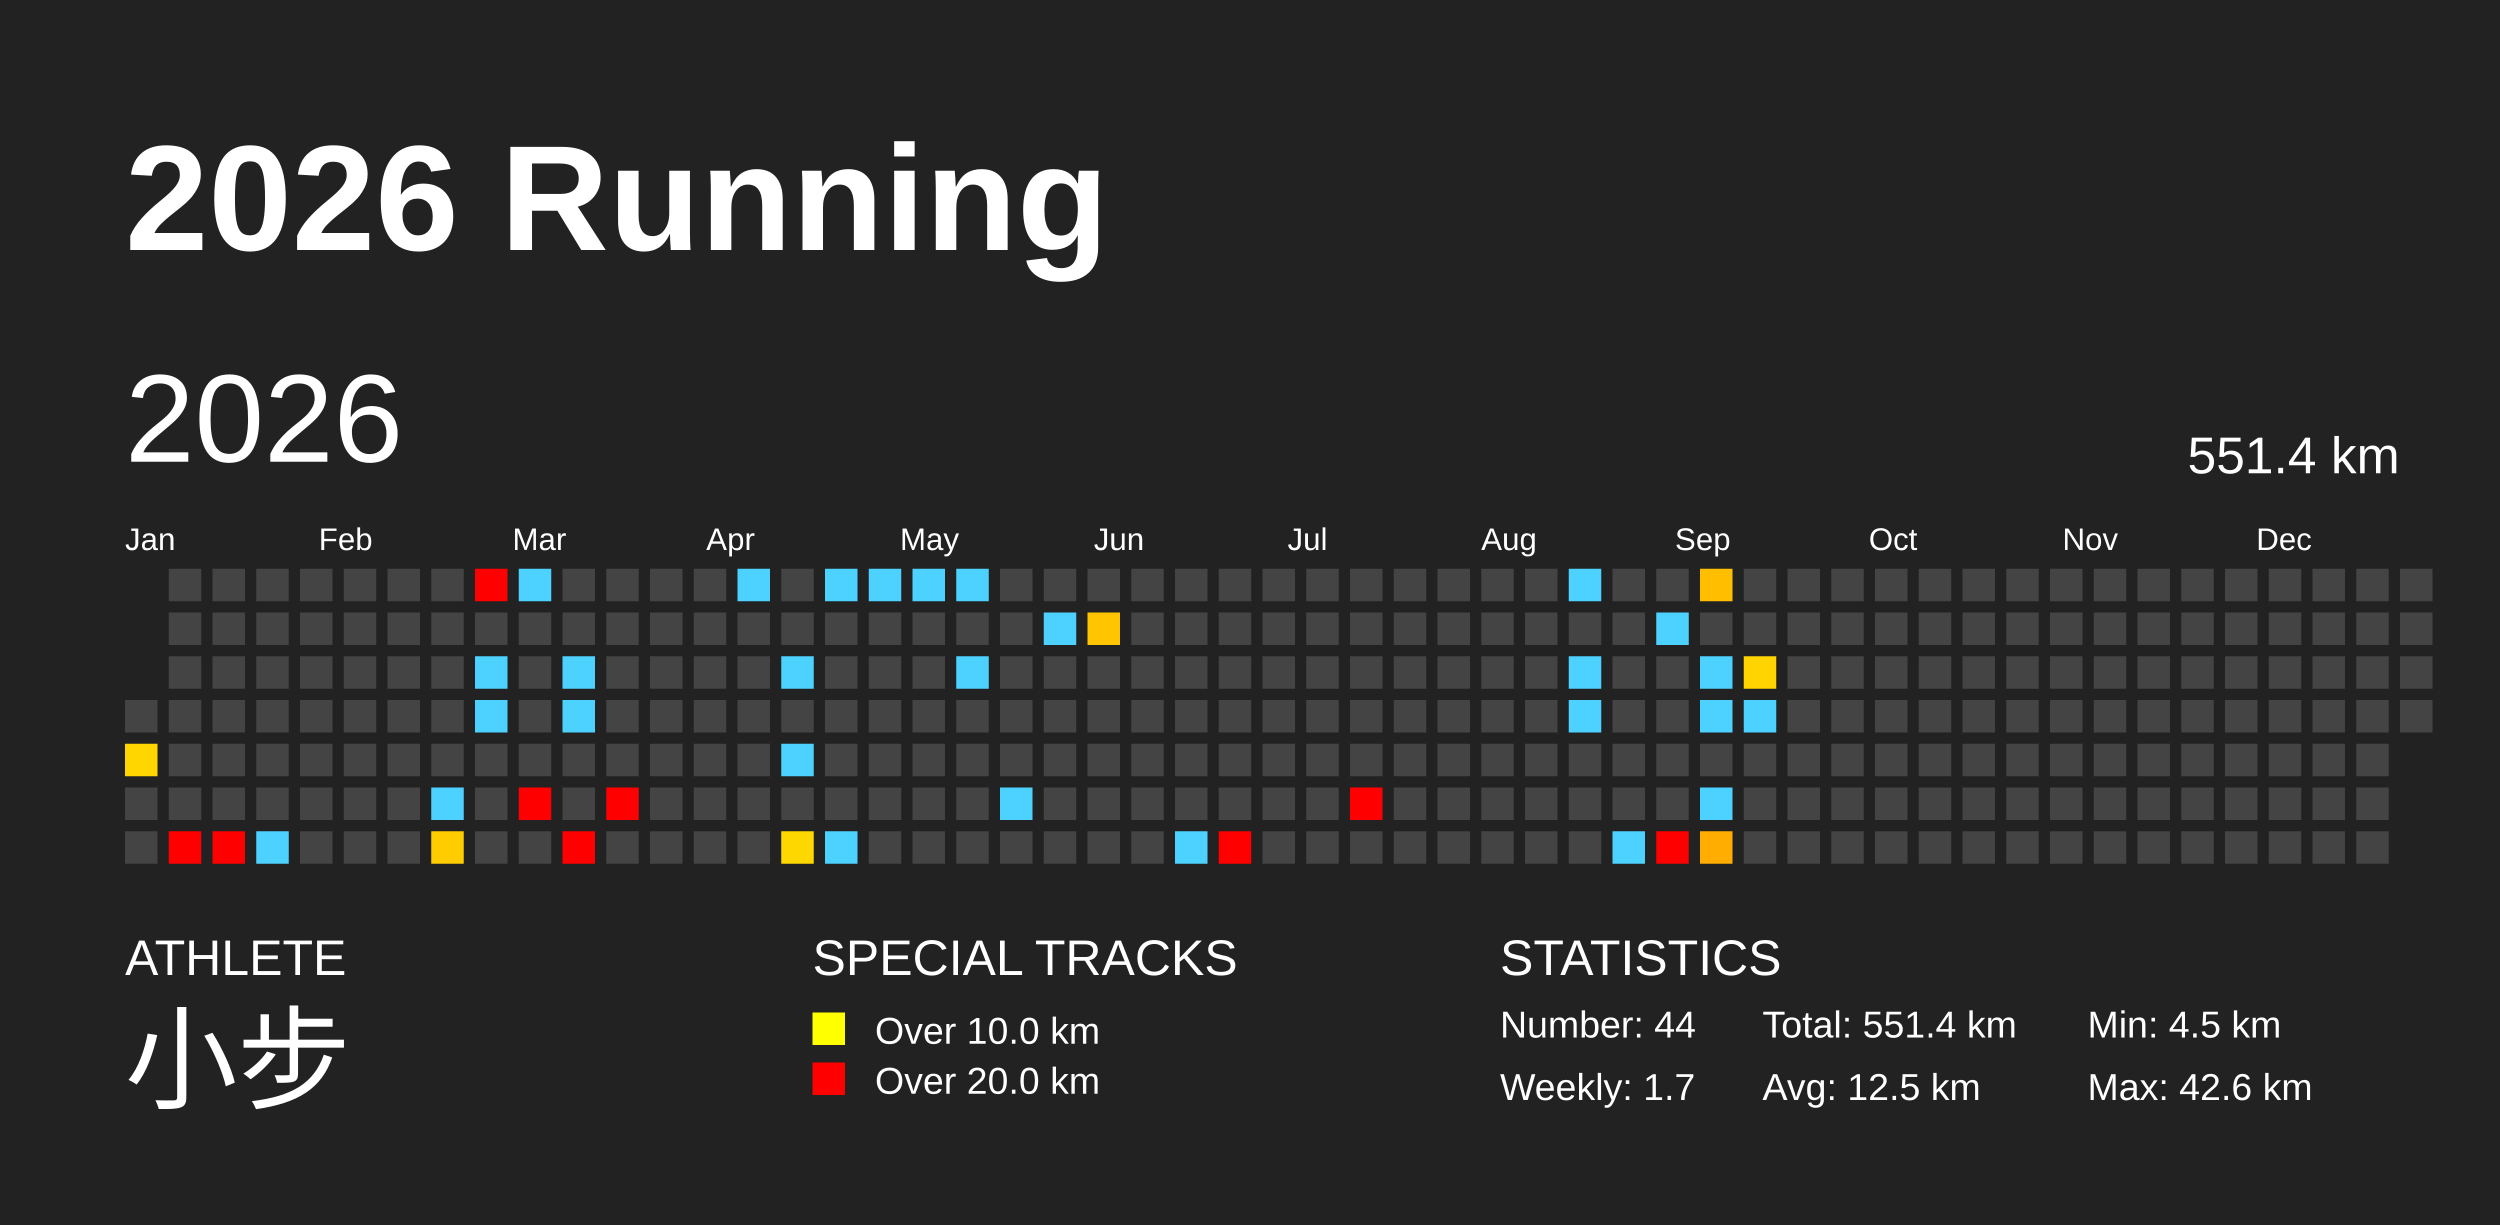
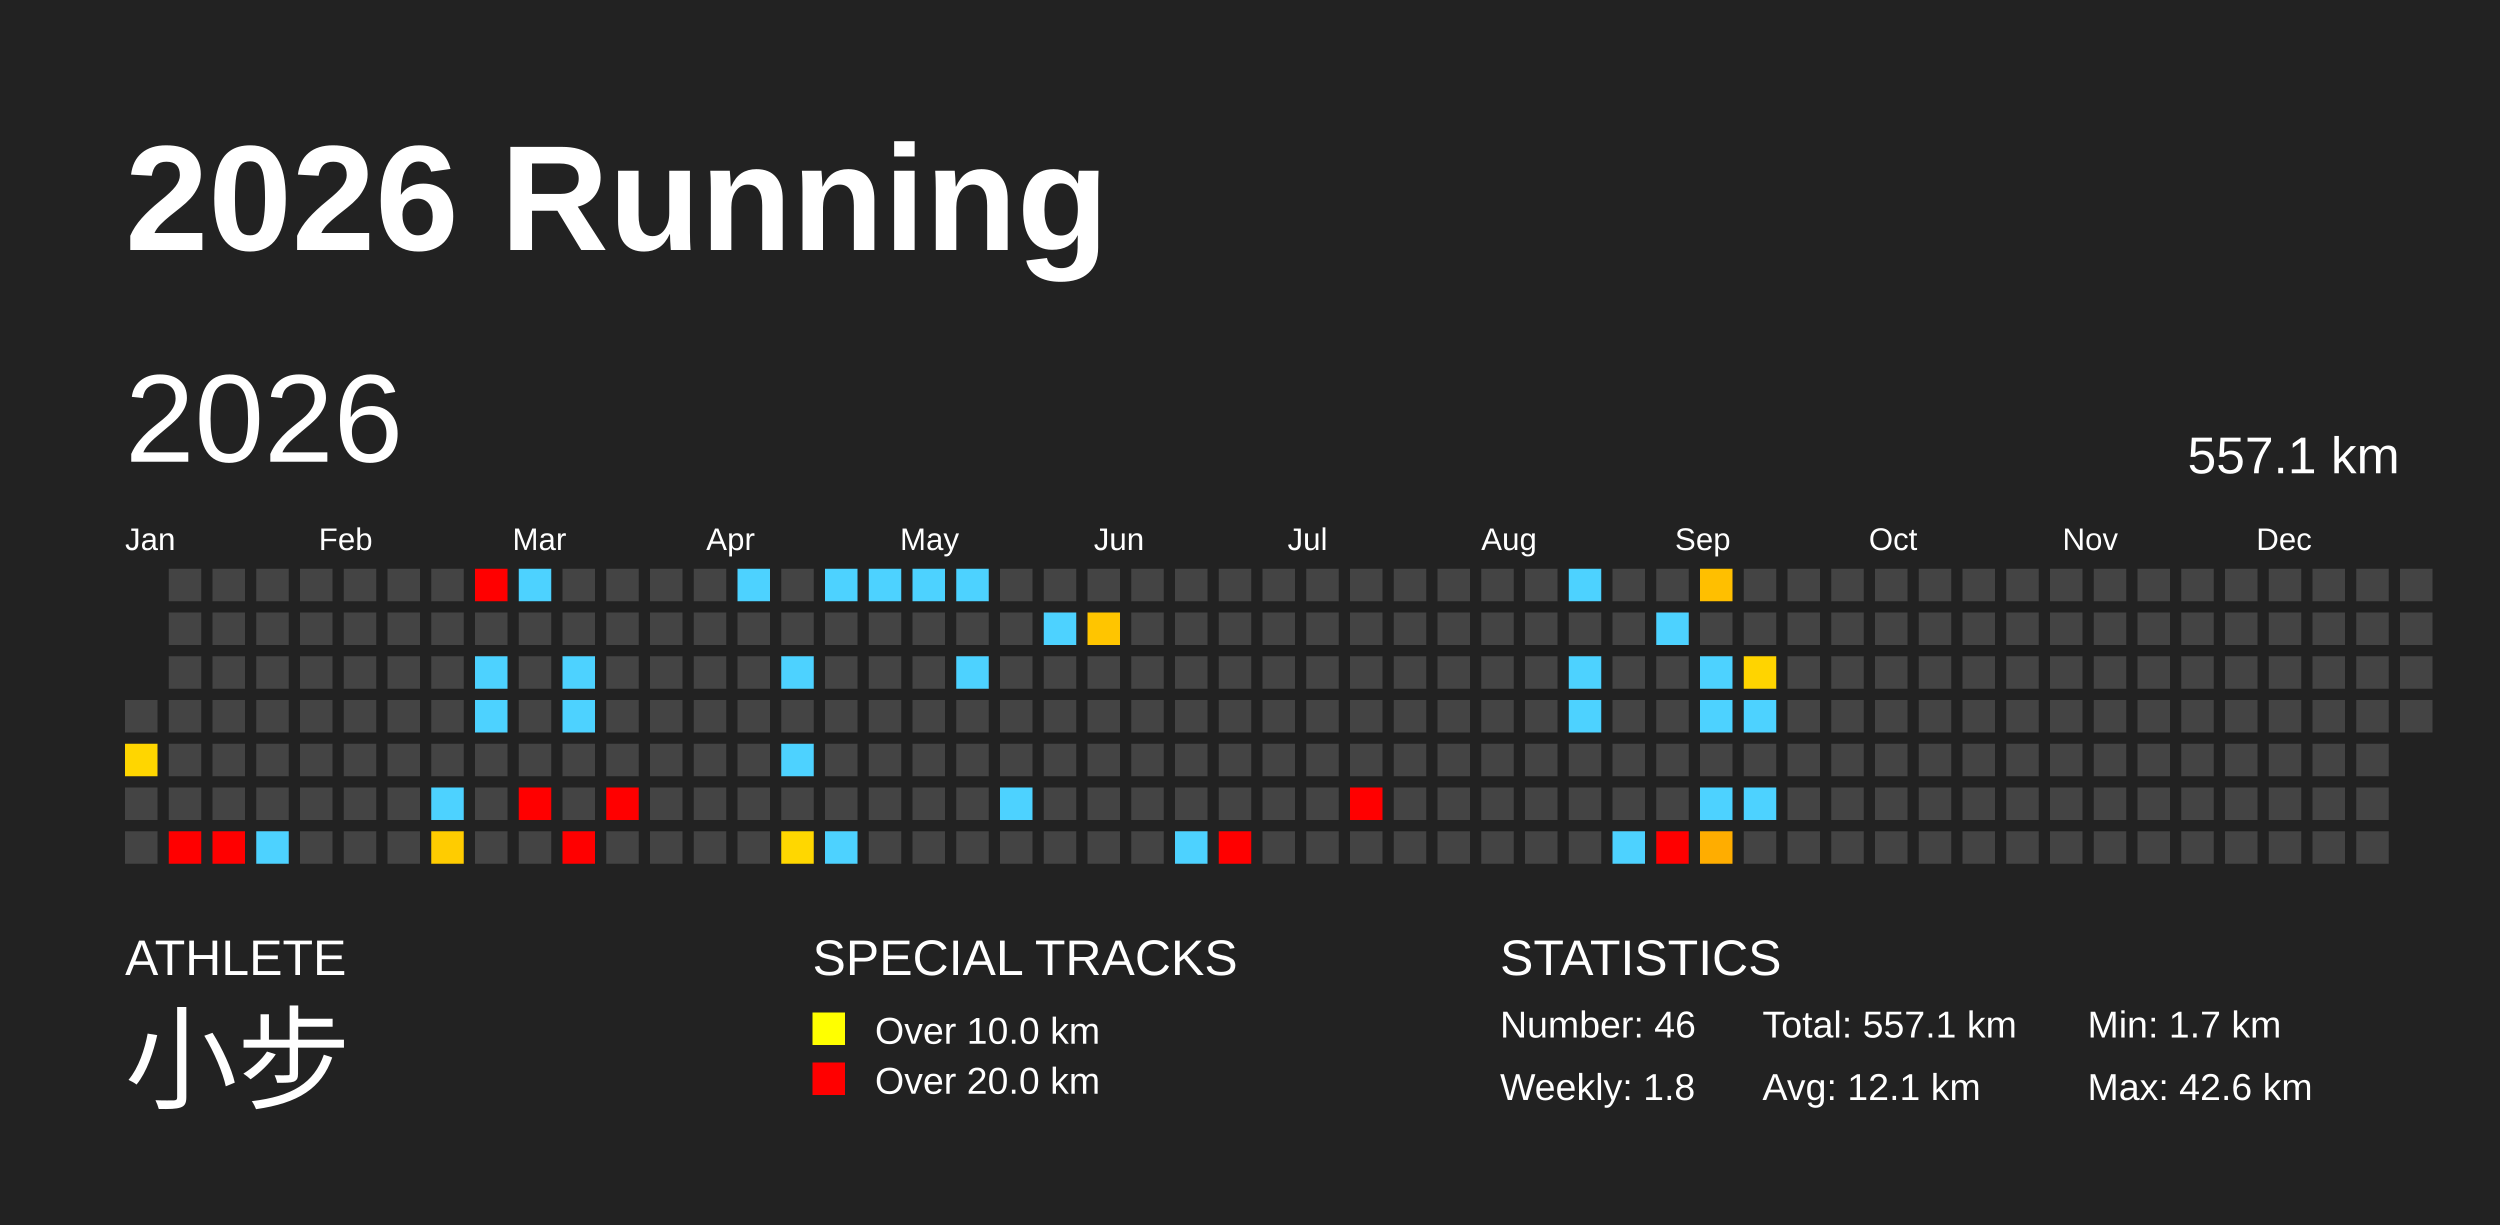
<svg xmlns="http://www.w3.org/2000/svg" baseProfile="full" height="98mm" version="1.1" viewBox="0,0,200,98" width="200mm">
  <defs />
  <rect fill="#222222" height="98" width="200" x="0" y="0" />
  <text fill="#FFFFFF" style="font-size:12px; font-family:Arial; font-weight:bold;" x="10" y="20">2026 Running</text>
  <text fill="#FFFFFF" style="font-size:4px; font-family:Arial" x="10" y="78">ATHLETE</text>
  <text fill="#FFFFFF" style="font-size:9px; font-family:Arial" x="10" y="88">小步</text>
  <text fill="#FFFFFF" style="font-size:4px; font-family:Arial" x="65" y="78">SPECIAL TRACKS</text>
  <rect fill="yellow" height="2.6" width="2.6" x="65" y="81" />
  <text fill="#FFFFFF" style="font-size:3px; font-family:Arial" x="70" y="83.5">Over 10.0 km</text>
  <rect fill="red" height="2.6" width="2.6" x="65" y="85" />
  <text fill="#FFFFFF" style="font-size:3px; font-family:Arial" x="70" y="87.5">Over 20.0 km</text>
  <text fill="#FFFFFF" style="font-size:4px; font-family:Arial" x="120" y="78">STATISTICS</text>
-   <text fill="#FFFFFF" style="font-size:3px; font-family:Arial" x="120" y="83">Number: 44</text>
-   <text fill="#FFFFFF" style="font-size:3px; font-family:Arial" x="120" y="88">Weekly: 1.7</text>
-   <text fill="#FFFFFF" style="font-size:3px; font-family:Arial" x="141" y="83">Total: 551.4 km</text>
-   <text fill="#FFFFFF" style="font-size:3px; font-family:Arial" x="141" y="88">Avg: 12.5 km</text>
-   <text fill="#FFFFFF" style="font-size:3px; font-family:Arial" x="167" y="83">Min: 4.5 km</text>
+   <text fill="#FFFFFF" style="font-size:3px; font-family:Arial" x="120" y="83">Number: 46</text>
+   <text fill="#FFFFFF" style="font-size:3px; font-family:Arial" x="120" y="88">Weekly: 1.8</text>
+   <text fill="#FFFFFF" style="font-size:3px; font-family:Arial" x="141" y="83">Total: 557.1 km</text>
+   <text fill="#FFFFFF" style="font-size:3px; font-family:Arial" x="141" y="88">Avg: 12.1 km</text>
+   <text fill="#FFFFFF" style="font-size:3px; font-family:Arial" x="167" y="83">Min: 1.7 km</text>
  <text fill="#FFFFFF" style="font-size:3px; font-family:Arial" x="167" y="88">Max: 42.6 km</text>
  <text dominant-baseline="hanging" fill="#FFFFFF" style="font-size:10.0px; font-family:Arial;" x="10" y="30">2026</text>
-   <text dominant-baseline="hanging" fill="#FFFFFF" style="font-size:4.125px; font-family:Arial;" x="175" y="35">551.4 km</text>
+   <text dominant-baseline="hanging" fill="#FFFFFF" style="font-size:4.125px; font-family:Arial;" x="175" y="35">557.1 km</text>
  <text fill="#FFFFFF" style="font-size:2.5px; font-family:Arial" x="10.0" y="44">Jan</text>
  <text fill="#FFFFFF" style="font-size:2.5px; font-family:Arial" x="25.5" y="44">Feb</text>
  <text fill="#FFFFFF" style="font-size:2.5px; font-family:Arial" x="41.0" y="44">Mar</text>
  <text fill="#FFFFFF" style="font-size:2.5px; font-family:Arial" x="56.5" y="44">Apr</text>
  <text fill="#FFFFFF" style="font-size:2.5px; font-family:Arial" x="72.0" y="44">May</text>
  <text fill="#FFFFFF" style="font-size:2.5px; font-family:Arial" x="87.5" y="44">Jun</text>
  <text fill="#FFFFFF" style="font-size:2.5px; font-family:Arial" x="103.0" y="44">Jul</text>
  <text fill="#FFFFFF" style="font-size:2.5px; font-family:Arial" x="118.5" y="44">Aug</text>
  <text fill="#FFFFFF" style="font-size:2.5px; font-family:Arial" x="134.0" y="44">Sep</text>
  <text fill="#FFFFFF" style="font-size:2.5px; font-family:Arial" x="149.5" y="44">Oct</text>
  <text fill="#FFFFFF" style="font-size:2.5px; font-family:Arial" x="165.0" y="44">Nov</text>
  <text fill="#FFFFFF" style="font-size:2.5px; font-family:Arial" x="180.5" y="44">Dec</text>
  <rect fill="#444444" height="2.6" width="2.6" x="10.0" y="56.0" />
  <rect fill="#ffd600" height="2.6" width="2.6" x="10.0" y="59.5" />
  <rect fill="#444444" height="2.6" width="2.6" x="10.0" y="63.0" />
  <rect fill="#444444" height="2.6" width="2.6" x="10.0" y="66.5" />
  <rect fill="#444444" height="2.6" width="2.6" x="13.5" y="45.5" />
  <rect fill="#444444" height="2.6" width="2.6" x="13.5" y="49.0" />
  <rect fill="#444444" height="2.6" width="2.6" x="13.5" y="52.5" />
  <rect fill="#444444" height="2.6" width="2.6" x="13.5" y="56.0" />
  <rect fill="#444444" height="2.6" width="2.6" x="13.5" y="59.5" />
  <rect fill="#444444" height="2.6" width="2.6" x="13.5" y="63.0" />
  <rect fill="red" height="2.6" width="2.6" x="13.5" y="66.5" />
  <rect fill="#444444" height="2.6" width="2.6" x="17.0" y="45.5" />
  <rect fill="#444444" height="2.6" width="2.6" x="17.0" y="49.0" />
  <rect fill="#444444" height="2.6" width="2.6" x="17.0" y="52.5" />
  <rect fill="#444444" height="2.6" width="2.6" x="17.0" y="56.0" />
  <rect fill="#444444" height="2.6" width="2.6" x="17.0" y="59.5" />
  <rect fill="#444444" height="2.6" width="2.6" x="17.0" y="63.0" />
  <rect fill="red" height="2.6" width="2.6" x="17.0" y="66.5" />
  <rect fill="#444444" height="2.6" width="2.6" x="20.5" y="45.5" />
  <rect fill="#444444" height="2.6" width="2.6" x="20.5" y="49.0" />
  <rect fill="#444444" height="2.6" width="2.6" x="20.5" y="52.5" />
  <rect fill="#444444" height="2.6" width="2.6" x="20.5" y="56.0" />
  <rect fill="#444444" height="2.6" width="2.6" x="20.5" y="59.5" />
  <rect fill="#444444" height="2.6" width="2.6" x="20.5" y="63.0" />
  <rect fill="#4dd2ff" height="2.6" width="2.6" x="20.5" y="66.5" />
  <rect fill="#444444" height="2.6" width="2.6" x="24.0" y="45.5" />
  <rect fill="#444444" height="2.6" width="2.6" x="24.0" y="49.0" />
  <rect fill="#444444" height="2.6" width="2.6" x="24.0" y="52.5" />
  <rect fill="#444444" height="2.6" width="2.6" x="24.0" y="56.0" />
  <rect fill="#444444" height="2.6" width="2.6" x="24.0" y="59.5" />
  <rect fill="#444444" height="2.6" width="2.6" x="24.0" y="63.0" />
  <rect fill="#444444" height="2.6" width="2.6" x="24.0" y="66.5" />
  <rect fill="#444444" height="2.6" width="2.6" x="27.5" y="45.5" />
  <rect fill="#444444" height="2.6" width="2.6" x="27.5" y="49.0" />
  <rect fill="#444444" height="2.6" width="2.6" x="27.5" y="52.5" />
  <rect fill="#444444" height="2.6" width="2.6" x="27.5" y="56.0" />
  <rect fill="#444444" height="2.6" width="2.6" x="27.5" y="59.5" />
  <rect fill="#444444" height="2.6" width="2.6" x="27.5" y="63.0" />
  <rect fill="#444444" height="2.6" width="2.6" x="27.5" y="66.5" />
  <rect fill="#444444" height="2.6" width="2.6" x="31.0" y="45.5" />
  <rect fill="#444444" height="2.6" width="2.6" x="31.0" y="49.0" />
  <rect fill="#444444" height="2.6" width="2.6" x="31.0" y="52.5" />
  <rect fill="#444444" height="2.6" width="2.6" x="31.0" y="56.0" />
  <rect fill="#444444" height="2.6" width="2.6" x="31.0" y="59.5" />
  <rect fill="#444444" height="2.6" width="2.6" x="31.0" y="63.0" />
  <rect fill="#444444" height="2.6" width="2.6" x="31.0" y="66.5" />
  <rect fill="#444444" height="2.6" width="2.6" x="34.5" y="45.5" />
  <rect fill="#444444" height="2.6" width="2.6" x="34.5" y="49.0" />
  <rect fill="#444444" height="2.6" width="2.6" x="34.5" y="52.5" />
  <rect fill="#444444" height="2.6" width="2.6" x="34.5" y="56.0" />
  <rect fill="#444444" height="2.6" width="2.6" x="34.5" y="59.5" />
  <rect fill="#4dd2ff" height="2.6" width="2.6" x="34.5" y="63.0" />
  <rect fill="#ffcc00" height="2.6" width="2.6" x="34.5" y="66.5" />
  <rect fill="red" height="2.6" width="2.6" x="38.0" y="45.5" />
  <rect fill="#444444" height="2.6" width="2.6" x="38.0" y="49.0" />
  <rect fill="#4dd2ff" height="2.6" width="2.6" x="38.0" y="52.5" />
  <rect fill="#4dd2ff" height="2.6" width="2.6" x="38.0" y="56.0" />
  <rect fill="#444444" height="2.6" width="2.6" x="38.0" y="59.5" />
  <rect fill="#444444" height="2.6" width="2.6" x="38.0" y="63.0" />
  <rect fill="#444444" height="2.6" width="2.6" x="38.0" y="66.5" />
  <rect fill="#4dd2ff" height="2.6" width="2.6" x="41.5" y="45.5" />
  <rect fill="#444444" height="2.6" width="2.6" x="41.5" y="49.0" />
  <rect fill="#444444" height="2.6" width="2.6" x="41.5" y="52.5" />
  <rect fill="#444444" height="2.6" width="2.6" x="41.5" y="56.0" />
  <rect fill="#444444" height="2.6" width="2.6" x="41.5" y="59.5" />
  <rect fill="red" height="2.6" width="2.6" x="41.5" y="63.0" />
  <rect fill="#444444" height="2.6" width="2.6" x="41.5" y="66.5" />
  <rect fill="#444444" height="2.6" width="2.6" x="45.0" y="45.5" />
  <rect fill="#444444" height="2.6" width="2.6" x="45.0" y="49.0" />
  <rect fill="#4dd2ff" height="2.6" width="2.6" x="45.0" y="52.5" />
  <rect fill="#4dd2ff" height="2.6" width="2.6" x="45.0" y="56.0" />
  <rect fill="#444444" height="2.6" width="2.6" x="45.0" y="59.5" />
  <rect fill="#444444" height="2.6" width="2.6" x="45.0" y="63.0" />
  <rect fill="red" height="2.6" width="2.6" x="45.0" y="66.5" />
  <rect fill="#444444" height="2.6" width="2.6" x="48.5" y="45.5" />
  <rect fill="#444444" height="2.6" width="2.6" x="48.5" y="49.0" />
  <rect fill="#444444" height="2.6" width="2.6" x="48.5" y="52.5" />
  <rect fill="#444444" height="2.6" width="2.6" x="48.5" y="56.0" />
  <rect fill="#444444" height="2.6" width="2.6" x="48.5" y="59.5" />
  <rect fill="red" height="2.6" width="2.6" x="48.5" y="63.0" />
  <rect fill="#444444" height="2.6" width="2.6" x="48.5" y="66.5" />
  <rect fill="#444444" height="2.6" width="2.6" x="52.0" y="45.5" />
  <rect fill="#444444" height="2.6" width="2.6" x="52.0" y="49.0" />
  <rect fill="#444444" height="2.6" width="2.6" x="52.0" y="52.5" />
  <rect fill="#444444" height="2.6" width="2.6" x="52.0" y="56.0" />
  <rect fill="#444444" height="2.6" width="2.6" x="52.0" y="59.5" />
  <rect fill="#444444" height="2.6" width="2.6" x="52.0" y="63.0" />
  <rect fill="#444444" height="2.6" width="2.6" x="52.0" y="66.5" />
  <rect fill="#444444" height="2.6" width="2.6" x="55.5" y="45.5" />
  <rect fill="#444444" height="2.6" width="2.6" x="55.5" y="49.0" />
  <rect fill="#444444" height="2.6" width="2.6" x="55.5" y="52.5" />
  <rect fill="#444444" height="2.6" width="2.6" x="55.5" y="56.0" />
  <rect fill="#444444" height="2.6" width="2.6" x="55.5" y="59.5" />
  <rect fill="#444444" height="2.6" width="2.6" x="55.5" y="63.0" />
  <rect fill="#444444" height="2.6" width="2.6" x="55.5" y="66.5" />
  <rect fill="#4dd2ff" height="2.6" width="2.6" x="59.0" y="45.5" />
  <rect fill="#444444" height="2.6" width="2.6" x="59.0" y="49.0" />
  <rect fill="#444444" height="2.6" width="2.6" x="59.0" y="52.5" />
  <rect fill="#444444" height="2.6" width="2.6" x="59.0" y="56.0" />
  <rect fill="#444444" height="2.6" width="2.6" x="59.0" y="59.5" />
  <rect fill="#444444" height="2.6" width="2.6" x="59.0" y="63.0" />
  <rect fill="#444444" height="2.6" width="2.6" x="59.0" y="66.5" />
  <rect fill="#444444" height="2.6" width="2.6" x="62.5" y="45.5" />
  <rect fill="#444444" height="2.6" width="2.6" x="62.5" y="49.0" />
  <rect fill="#4dd2ff" height="2.6" width="2.6" x="62.5" y="52.5" />
  <rect fill="#444444" height="2.6" width="2.6" x="62.5" y="56.0" />
  <rect fill="#4dd2ff" height="2.6" width="2.6" x="62.5" y="59.5" />
  <rect fill="#444444" height="2.6" width="2.6" x="62.5" y="63.0" />
  <rect fill="#ffd700" height="2.6" width="2.6" x="62.5" y="66.5" />
  <rect fill="#4dd2ff" height="2.6" width="2.6" x="66.0" y="45.5" />
  <rect fill="#444444" height="2.6" width="2.6" x="66.0" y="49.0" />
  <rect fill="#444444" height="2.6" width="2.6" x="66.0" y="52.5" />
  <rect fill="#444444" height="2.6" width="2.6" x="66.0" y="56.0" />
  <rect fill="#444444" height="2.6" width="2.6" x="66.0" y="59.5" />
  <rect fill="#444444" height="2.6" width="2.6" x="66.0" y="63.0" />
  <rect fill="#4dd2ff" height="2.6" width="2.6" x="66.0" y="66.5" />
  <rect fill="#4dd2ff" height="2.6" width="2.6" x="69.5" y="45.5" />
  <rect fill="#444444" height="2.6" width="2.6" x="69.5" y="49.0" />
  <rect fill="#444444" height="2.6" width="2.6" x="69.5" y="52.5" />
  <rect fill="#444444" height="2.6" width="2.6" x="69.5" y="56.0" />
  <rect fill="#444444" height="2.6" width="2.6" x="69.5" y="59.5" />
  <rect fill="#444444" height="2.6" width="2.6" x="69.5" y="63.0" />
  <rect fill="#444444" height="2.6" width="2.6" x="69.5" y="66.5" />
  <rect fill="#4dd2ff" height="2.6" width="2.6" x="73.0" y="45.5" />
  <rect fill="#444444" height="2.6" width="2.6" x="73.0" y="49.0" />
  <rect fill="#444444" height="2.6" width="2.6" x="73.0" y="52.5" />
  <rect fill="#444444" height="2.6" width="2.6" x="73.0" y="56.0" />
  <rect fill="#444444" height="2.6" width="2.6" x="73.0" y="59.5" />
  <rect fill="#444444" height="2.6" width="2.6" x="73.0" y="63.0" />
  <rect fill="#444444" height="2.6" width="2.6" x="73.0" y="66.5" />
  <rect fill="#4dd2ff" height="2.6" width="2.6" x="76.5" y="45.5" />
  <rect fill="#444444" height="2.6" width="2.6" x="76.5" y="49.0" />
  <rect fill="#4dd2ff" height="2.6" width="2.6" x="76.5" y="52.5" />
  <rect fill="#444444" height="2.6" width="2.6" x="76.5" y="56.0" />
  <rect fill="#444444" height="2.6" width="2.6" x="76.5" y="59.5" />
  <rect fill="#444444" height="2.6" width="2.6" x="76.5" y="63.0" />
  <rect fill="#444444" height="2.6" width="2.6" x="76.5" y="66.5" />
  <rect fill="#444444" height="2.6" width="2.6" x="80.0" y="45.5" />
  <rect fill="#444444" height="2.6" width="2.6" x="80.0" y="49.0" />
  <rect fill="#444444" height="2.6" width="2.6" x="80.0" y="52.5" />
  <rect fill="#444444" height="2.6" width="2.6" x="80.0" y="56.0" />
  <rect fill="#444444" height="2.6" width="2.6" x="80.0" y="59.5" />
  <rect fill="#4dd2ff" height="2.6" width="2.6" x="80.0" y="63.0" />
  <rect fill="#444444" height="2.6" width="2.6" x="80.0" y="66.5" />
  <rect fill="#444444" height="2.6" width="2.6" x="83.5" y="45.5" />
  <rect fill="#4dd2ff" height="2.6" width="2.6" x="83.5" y="49.0" />
  <rect fill="#444444" height="2.6" width="2.6" x="83.5" y="52.5" />
  <rect fill="#444444" height="2.6" width="2.6" x="83.5" y="56.0" />
  <rect fill="#444444" height="2.6" width="2.6" x="83.5" y="59.5" />
  <rect fill="#444444" height="2.6" width="2.6" x="83.5" y="63.0" />
  <rect fill="#444444" height="2.6" width="2.6" x="83.5" y="66.5" />
  <rect fill="#444444" height="2.6" width="2.6" x="87.0" y="45.5" />
  <rect fill="#ffc500" height="2.6" width="2.6" x="87.0" y="49.0" />
  <rect fill="#444444" height="2.6" width="2.6" x="87.0" y="52.5" />
  <rect fill="#444444" height="2.6" width="2.6" x="87.0" y="56.0" />
  <rect fill="#444444" height="2.6" width="2.6" x="87.0" y="59.5" />
  <rect fill="#444444" height="2.6" width="2.6" x="87.0" y="63.0" />
  <rect fill="#444444" height="2.6" width="2.6" x="87.0" y="66.5" />
  <rect fill="#444444" height="2.6" width="2.6" x="90.5" y="45.5" />
  <rect fill="#444444" height="2.6" width="2.6" x="90.5" y="49.0" />
  <rect fill="#444444" height="2.6" width="2.6" x="90.5" y="52.5" />
  <rect fill="#444444" height="2.6" width="2.6" x="90.5" y="56.0" />
  <rect fill="#444444" height="2.6" width="2.6" x="90.5" y="59.5" />
  <rect fill="#444444" height="2.6" width="2.6" x="90.5" y="63.0" />
  <rect fill="#444444" height="2.6" width="2.6" x="90.5" y="66.5" />
  <rect fill="#444444" height="2.6" width="2.6" x="94.0" y="45.5" />
  <rect fill="#444444" height="2.6" width="2.6" x="94.0" y="49.0" />
  <rect fill="#444444" height="2.6" width="2.6" x="94.0" y="52.5" />
  <rect fill="#444444" height="2.6" width="2.6" x="94.0" y="56.0" />
  <rect fill="#444444" height="2.6" width="2.6" x="94.0" y="59.5" />
  <rect fill="#444444" height="2.6" width="2.6" x="94.0" y="63.0" />
  <rect fill="#4dd2ff" height="2.6" width="2.6" x="94.0" y="66.5" />
  <rect fill="#444444" height="2.6" width="2.6" x="97.5" y="45.5" />
  <rect fill="#444444" height="2.6" width="2.6" x="97.5" y="49.0" />
  <rect fill="#444444" height="2.6" width="2.6" x="97.5" y="52.5" />
  <rect fill="#444444" height="2.6" width="2.6" x="97.5" y="56.0" />
  <rect fill="#444444" height="2.6" width="2.6" x="97.5" y="59.5" />
  <rect fill="#444444" height="2.6" width="2.6" x="97.5" y="63.0" />
  <rect fill="red" height="2.6" width="2.6" x="97.5" y="66.5" />
  <rect fill="#444444" height="2.6" width="2.6" x="101.0" y="45.5" />
  <rect fill="#444444" height="2.6" width="2.6" x="101.0" y="49.0" />
  <rect fill="#444444" height="2.6" width="2.6" x="101.0" y="52.5" />
  <rect fill="#444444" height="2.6" width="2.6" x="101.0" y="56.0" />
  <rect fill="#444444" height="2.6" width="2.6" x="101.0" y="59.5" />
  <rect fill="#444444" height="2.6" width="2.6" x="101.0" y="63.0" />
  <rect fill="#444444" height="2.6" width="2.6" x="101.0" y="66.5" />
  <rect fill="#444444" height="2.6" width="2.6" x="104.5" y="45.5" />
  <rect fill="#444444" height="2.6" width="2.6" x="104.5" y="49.0" />
  <rect fill="#444444" height="2.6" width="2.6" x="104.5" y="52.5" />
  <rect fill="#444444" height="2.6" width="2.6" x="104.5" y="56.0" />
  <rect fill="#444444" height="2.6" width="2.6" x="104.5" y="59.5" />
  <rect fill="#444444" height="2.6" width="2.6" x="104.5" y="63.0" />
  <rect fill="#444444" height="2.6" width="2.6" x="104.5" y="66.5" />
  <rect fill="#444444" height="2.6" width="2.6" x="108.0" y="45.5" />
  <rect fill="#444444" height="2.6" width="2.6" x="108.0" y="49.0" />
  <rect fill="#444444" height="2.6" width="2.6" x="108.0" y="52.5" />
  <rect fill="#444444" height="2.6" width="2.6" x="108.0" y="56.0" />
  <rect fill="#444444" height="2.6" width="2.6" x="108.0" y="59.5" />
  <rect fill="red" height="2.6" width="2.6" x="108.0" y="63.0" />
  <rect fill="#444444" height="2.6" width="2.6" x="108.0" y="66.5" />
  <rect fill="#444444" height="2.6" width="2.6" x="111.5" y="45.5" />
  <rect fill="#444444" height="2.6" width="2.6" x="111.5" y="49.0" />
  <rect fill="#444444" height="2.6" width="2.6" x="111.5" y="52.5" />
  <rect fill="#444444" height="2.6" width="2.6" x="111.5" y="56.0" />
  <rect fill="#444444" height="2.6" width="2.6" x="111.5" y="59.5" />
  <rect fill="#444444" height="2.6" width="2.6" x="111.5" y="63.0" />
  <rect fill="#444444" height="2.6" width="2.6" x="111.5" y="66.5" />
  <rect fill="#444444" height="2.6" width="2.6" x="115.0" y="45.5" />
  <rect fill="#444444" height="2.6" width="2.6" x="115.0" y="49.0" />
  <rect fill="#444444" height="2.6" width="2.6" x="115.0" y="52.5" />
  <rect fill="#444444" height="2.6" width="2.6" x="115.0" y="56.0" />
  <rect fill="#444444" height="2.6" width="2.6" x="115.0" y="59.5" />
  <rect fill="#444444" height="2.6" width="2.6" x="115.0" y="63.0" />
  <rect fill="#444444" height="2.6" width="2.6" x="115.0" y="66.5" />
  <rect fill="#444444" height="2.6" width="2.6" x="118.5" y="45.5" />
  <rect fill="#444444" height="2.6" width="2.6" x="118.5" y="49.0" />
  <rect fill="#444444" height="2.6" width="2.6" x="118.5" y="52.5" />
  <rect fill="#444444" height="2.6" width="2.6" x="118.5" y="56.0" />
  <rect fill="#444444" height="2.6" width="2.6" x="118.5" y="59.5" />
  <rect fill="#444444" height="2.6" width="2.6" x="118.5" y="63.0" />
  <rect fill="#444444" height="2.6" width="2.6" x="118.5" y="66.5" />
  <rect fill="#444444" height="2.6" width="2.6" x="122.0" y="45.5" />
  <rect fill="#444444" height="2.6" width="2.6" x="122.0" y="49.0" />
  <rect fill="#444444" height="2.6" width="2.6" x="122.0" y="52.5" />
  <rect fill="#444444" height="2.6" width="2.6" x="122.0" y="56.0" />
  <rect fill="#444444" height="2.6" width="2.6" x="122.0" y="59.5" />
  <rect fill="#444444" height="2.6" width="2.6" x="122.0" y="63.0" />
  <rect fill="#444444" height="2.6" width="2.6" x="122.0" y="66.5" />
  <rect fill="#4dd2ff" height="2.6" width="2.6" x="125.5" y="45.5" />
  <rect fill="#444444" height="2.6" width="2.6" x="125.5" y="49.0" />
  <rect fill="#4dd2ff" height="2.6" width="2.6" x="125.5" y="52.5" />
  <rect fill="#4dd2ff" height="2.6" width="2.6" x="125.5" y="56.0" />
  <rect fill="#444444" height="2.6" width="2.6" x="125.5" y="59.5" />
  <rect fill="#444444" height="2.6" width="2.6" x="125.5" y="63.0" />
  <rect fill="#444444" height="2.6" width="2.6" x="125.5" y="66.5" />
  <rect fill="#444444" height="2.6" width="2.6" x="129.0" y="45.5" />
  <rect fill="#444444" height="2.6" width="2.6" x="129.0" y="49.0" />
  <rect fill="#444444" height="2.6" width="2.6" x="129.0" y="52.5" />
  <rect fill="#444444" height="2.6" width="2.6" x="129.0" y="56.0" />
  <rect fill="#444444" height="2.6" width="2.6" x="129.0" y="59.5" />
  <rect fill="#444444" height="2.6" width="2.6" x="129.0" y="63.0" />
  <rect fill="#4dd2ff" height="2.6" width="2.6" x="129.0" y="66.5" />
  <rect fill="#444444" height="2.6" width="2.6" x="132.5" y="45.5" />
  <rect fill="#4dd2ff" height="2.6" width="2.6" x="132.5" y="49.0" />
  <rect fill="#444444" height="2.6" width="2.6" x="132.5" y="52.5" />
  <rect fill="#444444" height="2.6" width="2.6" x="132.5" y="56.0" />
  <rect fill="#444444" height="2.6" width="2.6" x="132.5" y="59.5" />
  <rect fill="#444444" height="2.6" width="2.6" x="132.5" y="63.0" />
  <rect fill="red" height="2.6" width="2.6" x="132.5" y="66.5" />
  <rect fill="#ffbf00" height="2.6" width="2.6" x="136.0" y="45.5" />
  <rect fill="#444444" height="2.6" width="2.6" x="136.0" y="49.0" />
  <rect fill="#4dd2ff" height="2.6" width="2.6" x="136.0" y="52.5" />
  <rect fill="#4dd2ff" height="2.6" width="2.6" x="136.0" y="56.0" />
  <rect fill="#444444" height="2.6" width="2.6" x="136.0" y="59.5" />
  <rect fill="#4dd2ff" height="2.6" width="2.6" x="136.0" y="63.0" />
  <rect fill="#ffad00" height="2.6" width="2.6" x="136.0" y="66.5" />
  <rect fill="#444444" height="2.6" width="2.6" x="139.5" y="45.5" />
  <rect fill="#444444" height="2.6" width="2.6" x="139.5" y="49.0" />
  <rect fill="#ffd400" height="2.6" width="2.6" x="139.5" y="52.5" />
  <rect fill="#4dd2ff" height="2.6" width="2.6" x="139.5" y="56.0" />
  <rect fill="#444444" height="2.6" width="2.6" x="139.5" y="59.5" />
-   <rect fill="#444444" height="2.6" width="2.6" x="139.5" y="63.0" />
+   <rect fill="#4dd2ff" height="2.6" width="2.6" x="139.5" y="63.0" />
  <rect fill="#444444" height="2.6" width="2.6" x="139.5" y="66.5" />
  <rect fill="#444444" height="2.6" width="2.6" x="143.0" y="45.5" />
  <rect fill="#444444" height="2.6" width="2.6" x="143.0" y="49.0" />
  <rect fill="#444444" height="2.6" width="2.6" x="143.0" y="52.5" />
  <rect fill="#444444" height="2.6" width="2.6" x="143.0" y="56.0" />
  <rect fill="#444444" height="2.6" width="2.6" x="143.0" y="59.5" />
  <rect fill="#444444" height="2.6" width="2.6" x="143.0" y="63.0" />
  <rect fill="#444444" height="2.6" width="2.6" x="143.0" y="66.5" />
  <rect fill="#444444" height="2.6" width="2.6" x="146.5" y="45.5" />
  <rect fill="#444444" height="2.6" width="2.6" x="146.5" y="49.0" />
  <rect fill="#444444" height="2.6" width="2.6" x="146.5" y="52.5" />
  <rect fill="#444444" height="2.6" width="2.6" x="146.5" y="56.0" />
  <rect fill="#444444" height="2.6" width="2.6" x="146.5" y="59.5" />
  <rect fill="#444444" height="2.6" width="2.6" x="146.5" y="63.0" />
  <rect fill="#444444" height="2.6" width="2.6" x="146.5" y="66.5" />
  <rect fill="#444444" height="2.6" width="2.6" x="150.0" y="45.5" />
  <rect fill="#444444" height="2.6" width="2.6" x="150.0" y="49.0" />
  <rect fill="#444444" height="2.6" width="2.6" x="150.0" y="52.5" />
  <rect fill="#444444" height="2.6" width="2.6" x="150.0" y="56.0" />
  <rect fill="#444444" height="2.6" width="2.6" x="150.0" y="59.5" />
  <rect fill="#444444" height="2.6" width="2.6" x="150.0" y="63.0" />
  <rect fill="#444444" height="2.6" width="2.6" x="150.0" y="66.5" />
  <rect fill="#444444" height="2.6" width="2.6" x="153.5" y="45.5" />
  <rect fill="#444444" height="2.6" width="2.6" x="153.5" y="49.0" />
  <rect fill="#444444" height="2.6" width="2.6" x="153.5" y="52.5" />
  <rect fill="#444444" height="2.6" width="2.6" x="153.5" y="56.0" />
  <rect fill="#444444" height="2.6" width="2.6" x="153.5" y="59.5" />
  <rect fill="#444444" height="2.6" width="2.6" x="153.5" y="63.0" />
  <rect fill="#444444" height="2.6" width="2.6" x="153.5" y="66.5" />
  <rect fill="#444444" height="2.6" width="2.6" x="157.0" y="45.5" />
  <rect fill="#444444" height="2.6" width="2.6" x="157.0" y="49.0" />
  <rect fill="#444444" height="2.6" width="2.6" x="157.0" y="52.5" />
  <rect fill="#444444" height="2.6" width="2.6" x="157.0" y="56.0" />
  <rect fill="#444444" height="2.6" width="2.6" x="157.0" y="59.5" />
  <rect fill="#444444" height="2.6" width="2.6" x="157.0" y="63.0" />
  <rect fill="#444444" height="2.6" width="2.6" x="157.0" y="66.5" />
  <rect fill="#444444" height="2.6" width="2.6" x="160.5" y="45.5" />
  <rect fill="#444444" height="2.6" width="2.6" x="160.5" y="49.0" />
  <rect fill="#444444" height="2.6" width="2.6" x="160.5" y="52.5" />
  <rect fill="#444444" height="2.6" width="2.6" x="160.5" y="56.0" />
  <rect fill="#444444" height="2.6" width="2.6" x="160.5" y="59.5" />
  <rect fill="#444444" height="2.6" width="2.6" x="160.5" y="63.0" />
  <rect fill="#444444" height="2.6" width="2.6" x="160.5" y="66.5" />
  <rect fill="#444444" height="2.6" width="2.6" x="164.0" y="45.5" />
  <rect fill="#444444" height="2.6" width="2.6" x="164.0" y="49.0" />
  <rect fill="#444444" height="2.6" width="2.6" x="164.0" y="52.5" />
  <rect fill="#444444" height="2.6" width="2.6" x="164.0" y="56.0" />
  <rect fill="#444444" height="2.6" width="2.6" x="164.0" y="59.5" />
  <rect fill="#444444" height="2.6" width="2.6" x="164.0" y="63.0" />
  <rect fill="#444444" height="2.6" width="2.6" x="164.0" y="66.5" />
  <rect fill="#444444" height="2.6" width="2.6" x="167.5" y="45.5" />
  <rect fill="#444444" height="2.6" width="2.6" x="167.5" y="49.0" />
  <rect fill="#444444" height="2.6" width="2.6" x="167.5" y="52.5" />
  <rect fill="#444444" height="2.6" width="2.6" x="167.5" y="56.0" />
  <rect fill="#444444" height="2.6" width="2.6" x="167.5" y="59.5" />
  <rect fill="#444444" height="2.6" width="2.6" x="167.5" y="63.0" />
  <rect fill="#444444" height="2.6" width="2.6" x="167.5" y="66.5" />
  <rect fill="#444444" height="2.6" width="2.6" x="171.0" y="45.5" />
  <rect fill="#444444" height="2.6" width="2.6" x="171.0" y="49.0" />
  <rect fill="#444444" height="2.6" width="2.6" x="171.0" y="52.5" />
  <rect fill="#444444" height="2.6" width="2.6" x="171.0" y="56.0" />
  <rect fill="#444444" height="2.6" width="2.6" x="171.0" y="59.5" />
  <rect fill="#444444" height="2.6" width="2.6" x="171.0" y="63.0" />
  <rect fill="#444444" height="2.6" width="2.6" x="171.0" y="66.5" />
  <rect fill="#444444" height="2.6" width="2.6" x="174.5" y="45.5" />
  <rect fill="#444444" height="2.6" width="2.6" x="174.5" y="49.0" />
  <rect fill="#444444" height="2.6" width="2.6" x="174.5" y="52.5" />
  <rect fill="#444444" height="2.6" width="2.6" x="174.5" y="56.0" />
  <rect fill="#444444" height="2.6" width="2.6" x="174.5" y="59.5" />
  <rect fill="#444444" height="2.6" width="2.6" x="174.5" y="63.0" />
  <rect fill="#444444" height="2.6" width="2.6" x="174.5" y="66.5" />
  <rect fill="#444444" height="2.6" width="2.6" x="178.0" y="45.5" />
  <rect fill="#444444" height="2.6" width="2.6" x="178.0" y="49.0" />
  <rect fill="#444444" height="2.6" width="2.6" x="178.0" y="52.5" />
  <rect fill="#444444" height="2.6" width="2.6" x="178.0" y="56.0" />
  <rect fill="#444444" height="2.6" width="2.6" x="178.0" y="59.5" />
  <rect fill="#444444" height="2.6" width="2.6" x="178.0" y="63.0" />
  <rect fill="#444444" height="2.6" width="2.6" x="178.0" y="66.5" />
  <rect fill="#444444" height="2.6" width="2.6" x="181.5" y="45.5" />
  <rect fill="#444444" height="2.6" width="2.6" x="181.5" y="49.0" />
  <rect fill="#444444" height="2.6" width="2.6" x="181.5" y="52.5" />
  <rect fill="#444444" height="2.6" width="2.6" x="181.5" y="56.0" />
  <rect fill="#444444" height="2.6" width="2.6" x="181.5" y="59.5" />
  <rect fill="#444444" height="2.6" width="2.6" x="181.5" y="63.0" />
  <rect fill="#444444" height="2.6" width="2.6" x="181.5" y="66.5" />
  <rect fill="#444444" height="2.6" width="2.6" x="185.0" y="45.5" />
  <rect fill="#444444" height="2.6" width="2.6" x="185.0" y="49.0" />
  <rect fill="#444444" height="2.6" width="2.6" x="185.0" y="52.5" />
  <rect fill="#444444" height="2.6" width="2.6" x="185.0" y="56.0" />
  <rect fill="#444444" height="2.6" width="2.6" x="185.0" y="59.5" />
  <rect fill="#444444" height="2.6" width="2.6" x="185.0" y="63.0" />
  <rect fill="#444444" height="2.6" width="2.6" x="185.0" y="66.5" />
  <rect fill="#444444" height="2.6" width="2.6" x="188.5" y="45.5" />
  <rect fill="#444444" height="2.6" width="2.6" x="188.5" y="49.0" />
  <rect fill="#444444" height="2.6" width="2.6" x="188.5" y="52.5" />
  <rect fill="#444444" height="2.6" width="2.6" x="188.5" y="56.0" />
  <rect fill="#444444" height="2.6" width="2.6" x="188.5" y="59.5" />
  <rect fill="#444444" height="2.6" width="2.6" x="188.5" y="63.0" />
  <rect fill="#444444" height="2.6" width="2.6" x="188.5" y="66.5" />
  <rect fill="#444444" height="2.6" width="2.6" x="192.0" y="45.5" />
  <rect fill="#444444" height="2.6" width="2.6" x="192.0" y="49.0" />
  <rect fill="#444444" height="2.6" width="2.6" x="192.0" y="52.5" />
  <rect fill="#444444" height="2.6" width="2.6" x="192.0" y="56.0" />
</svg>
